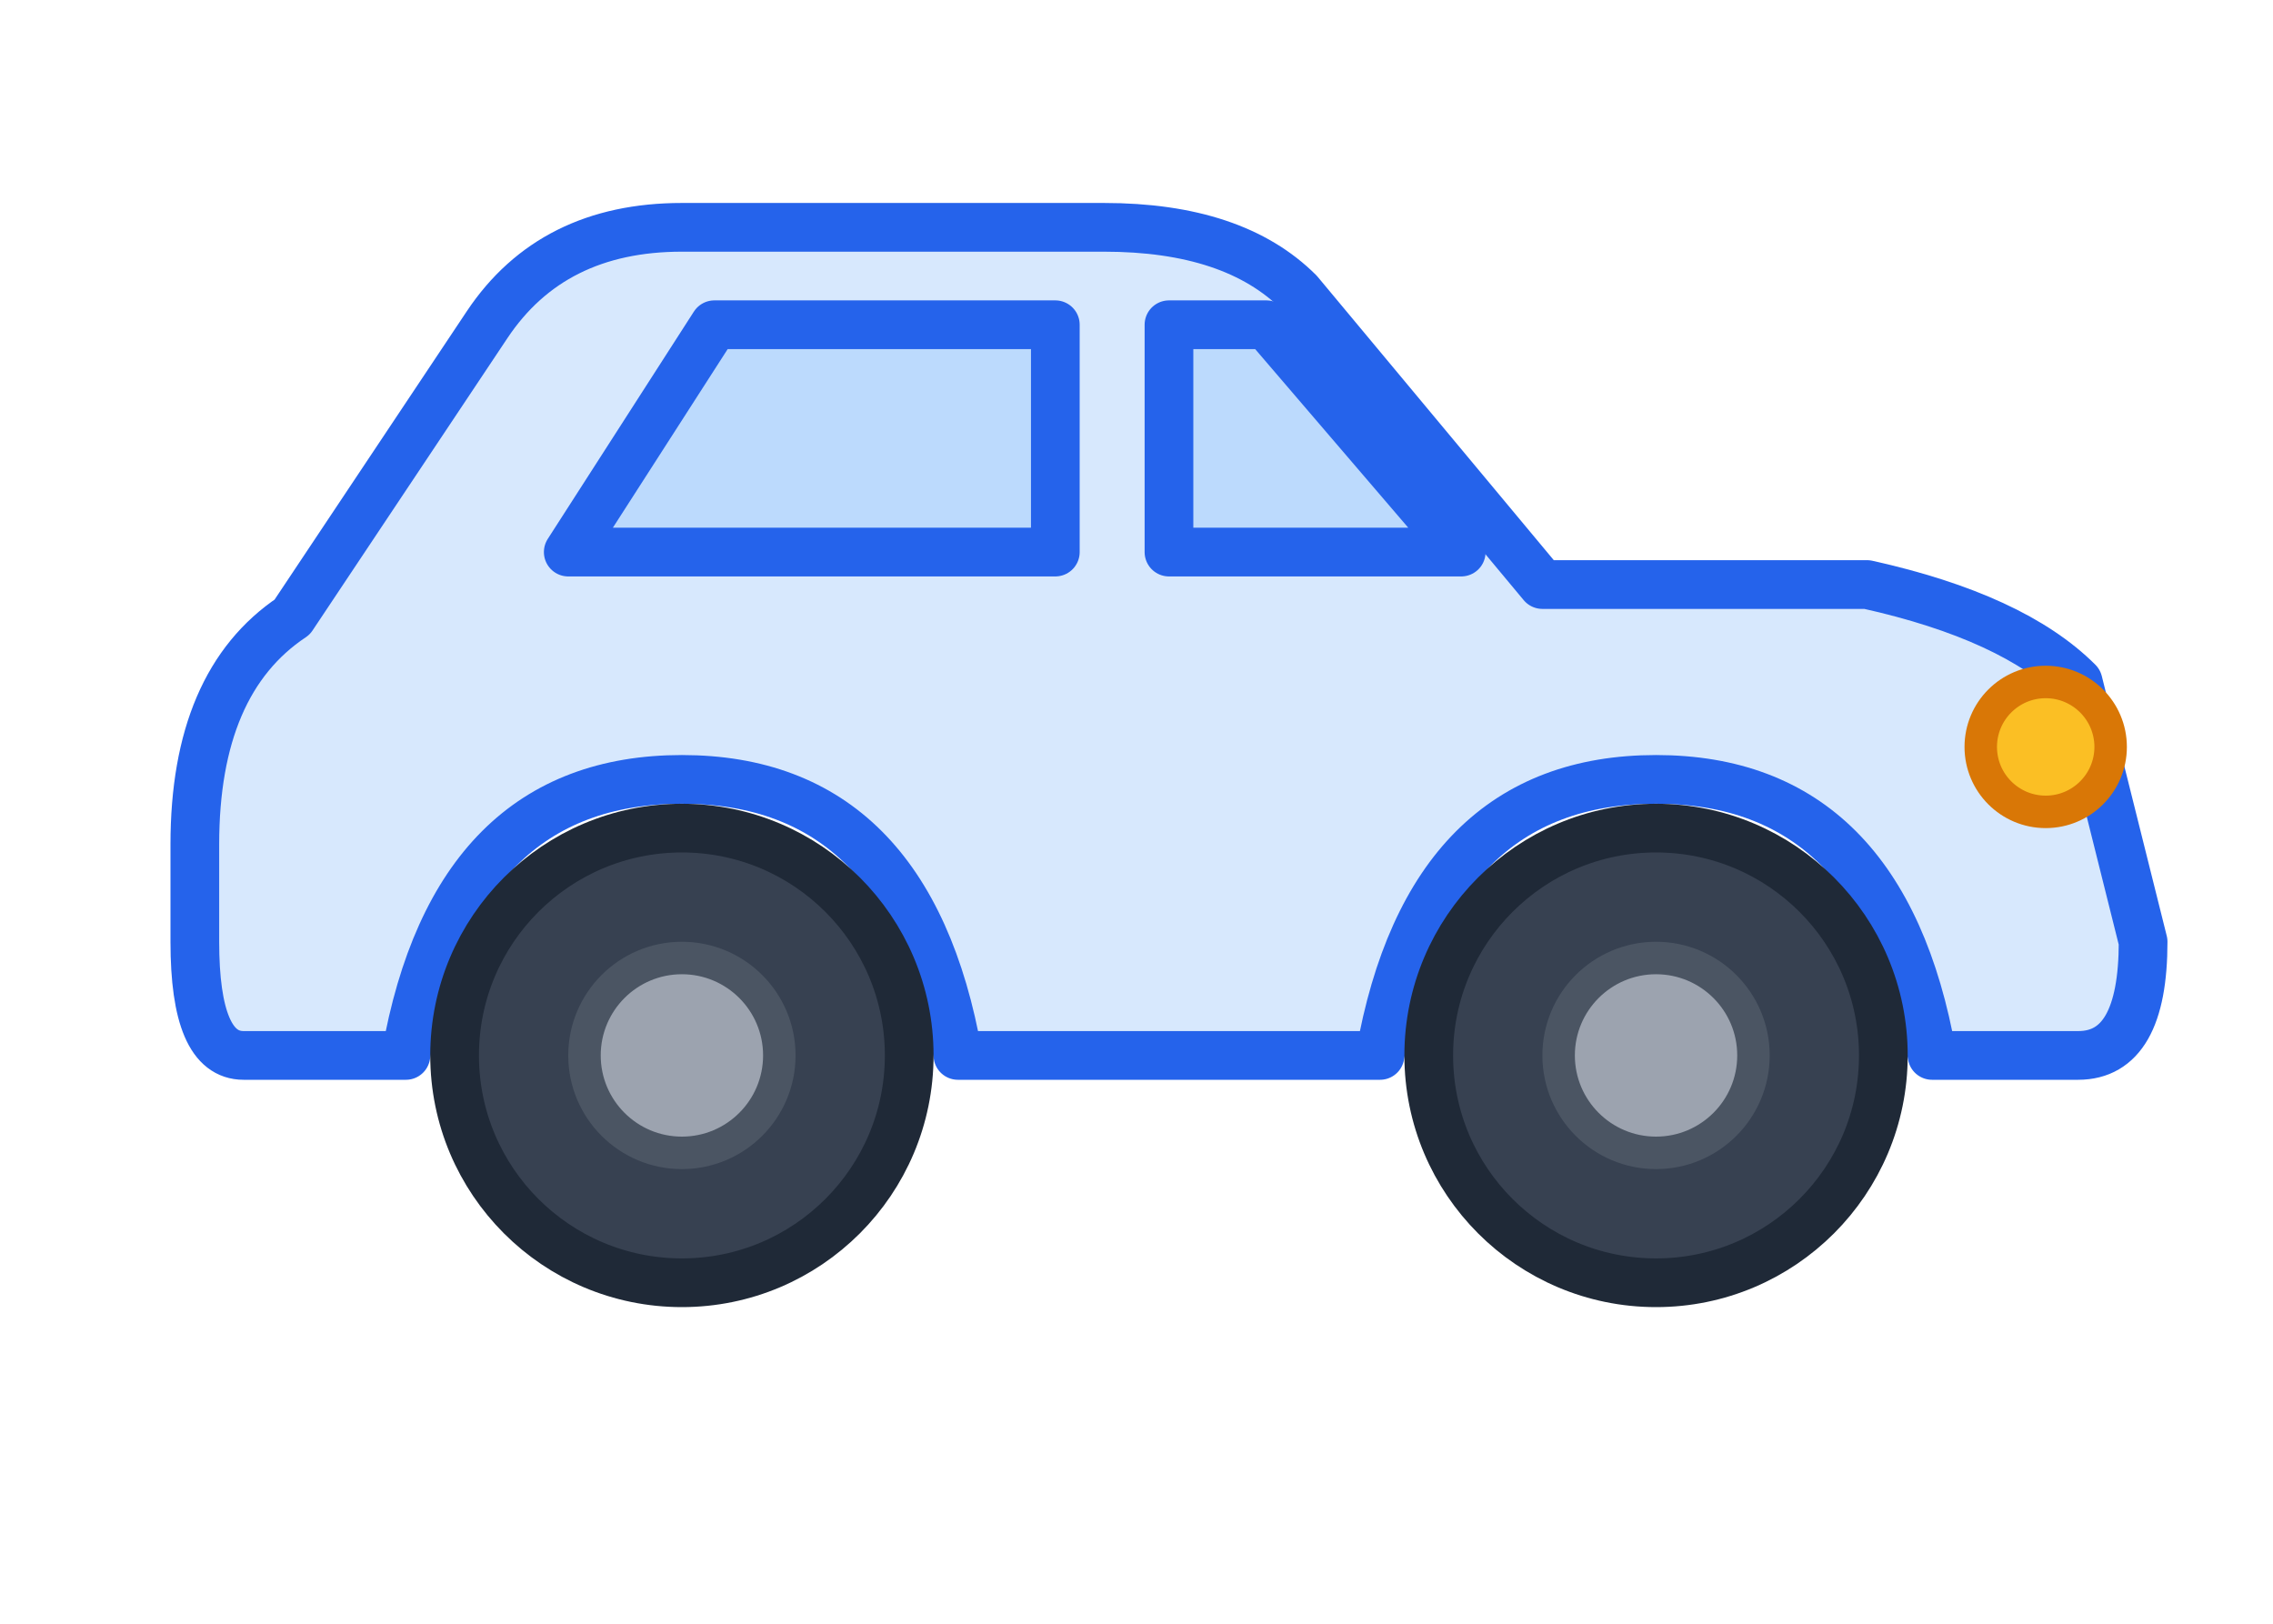
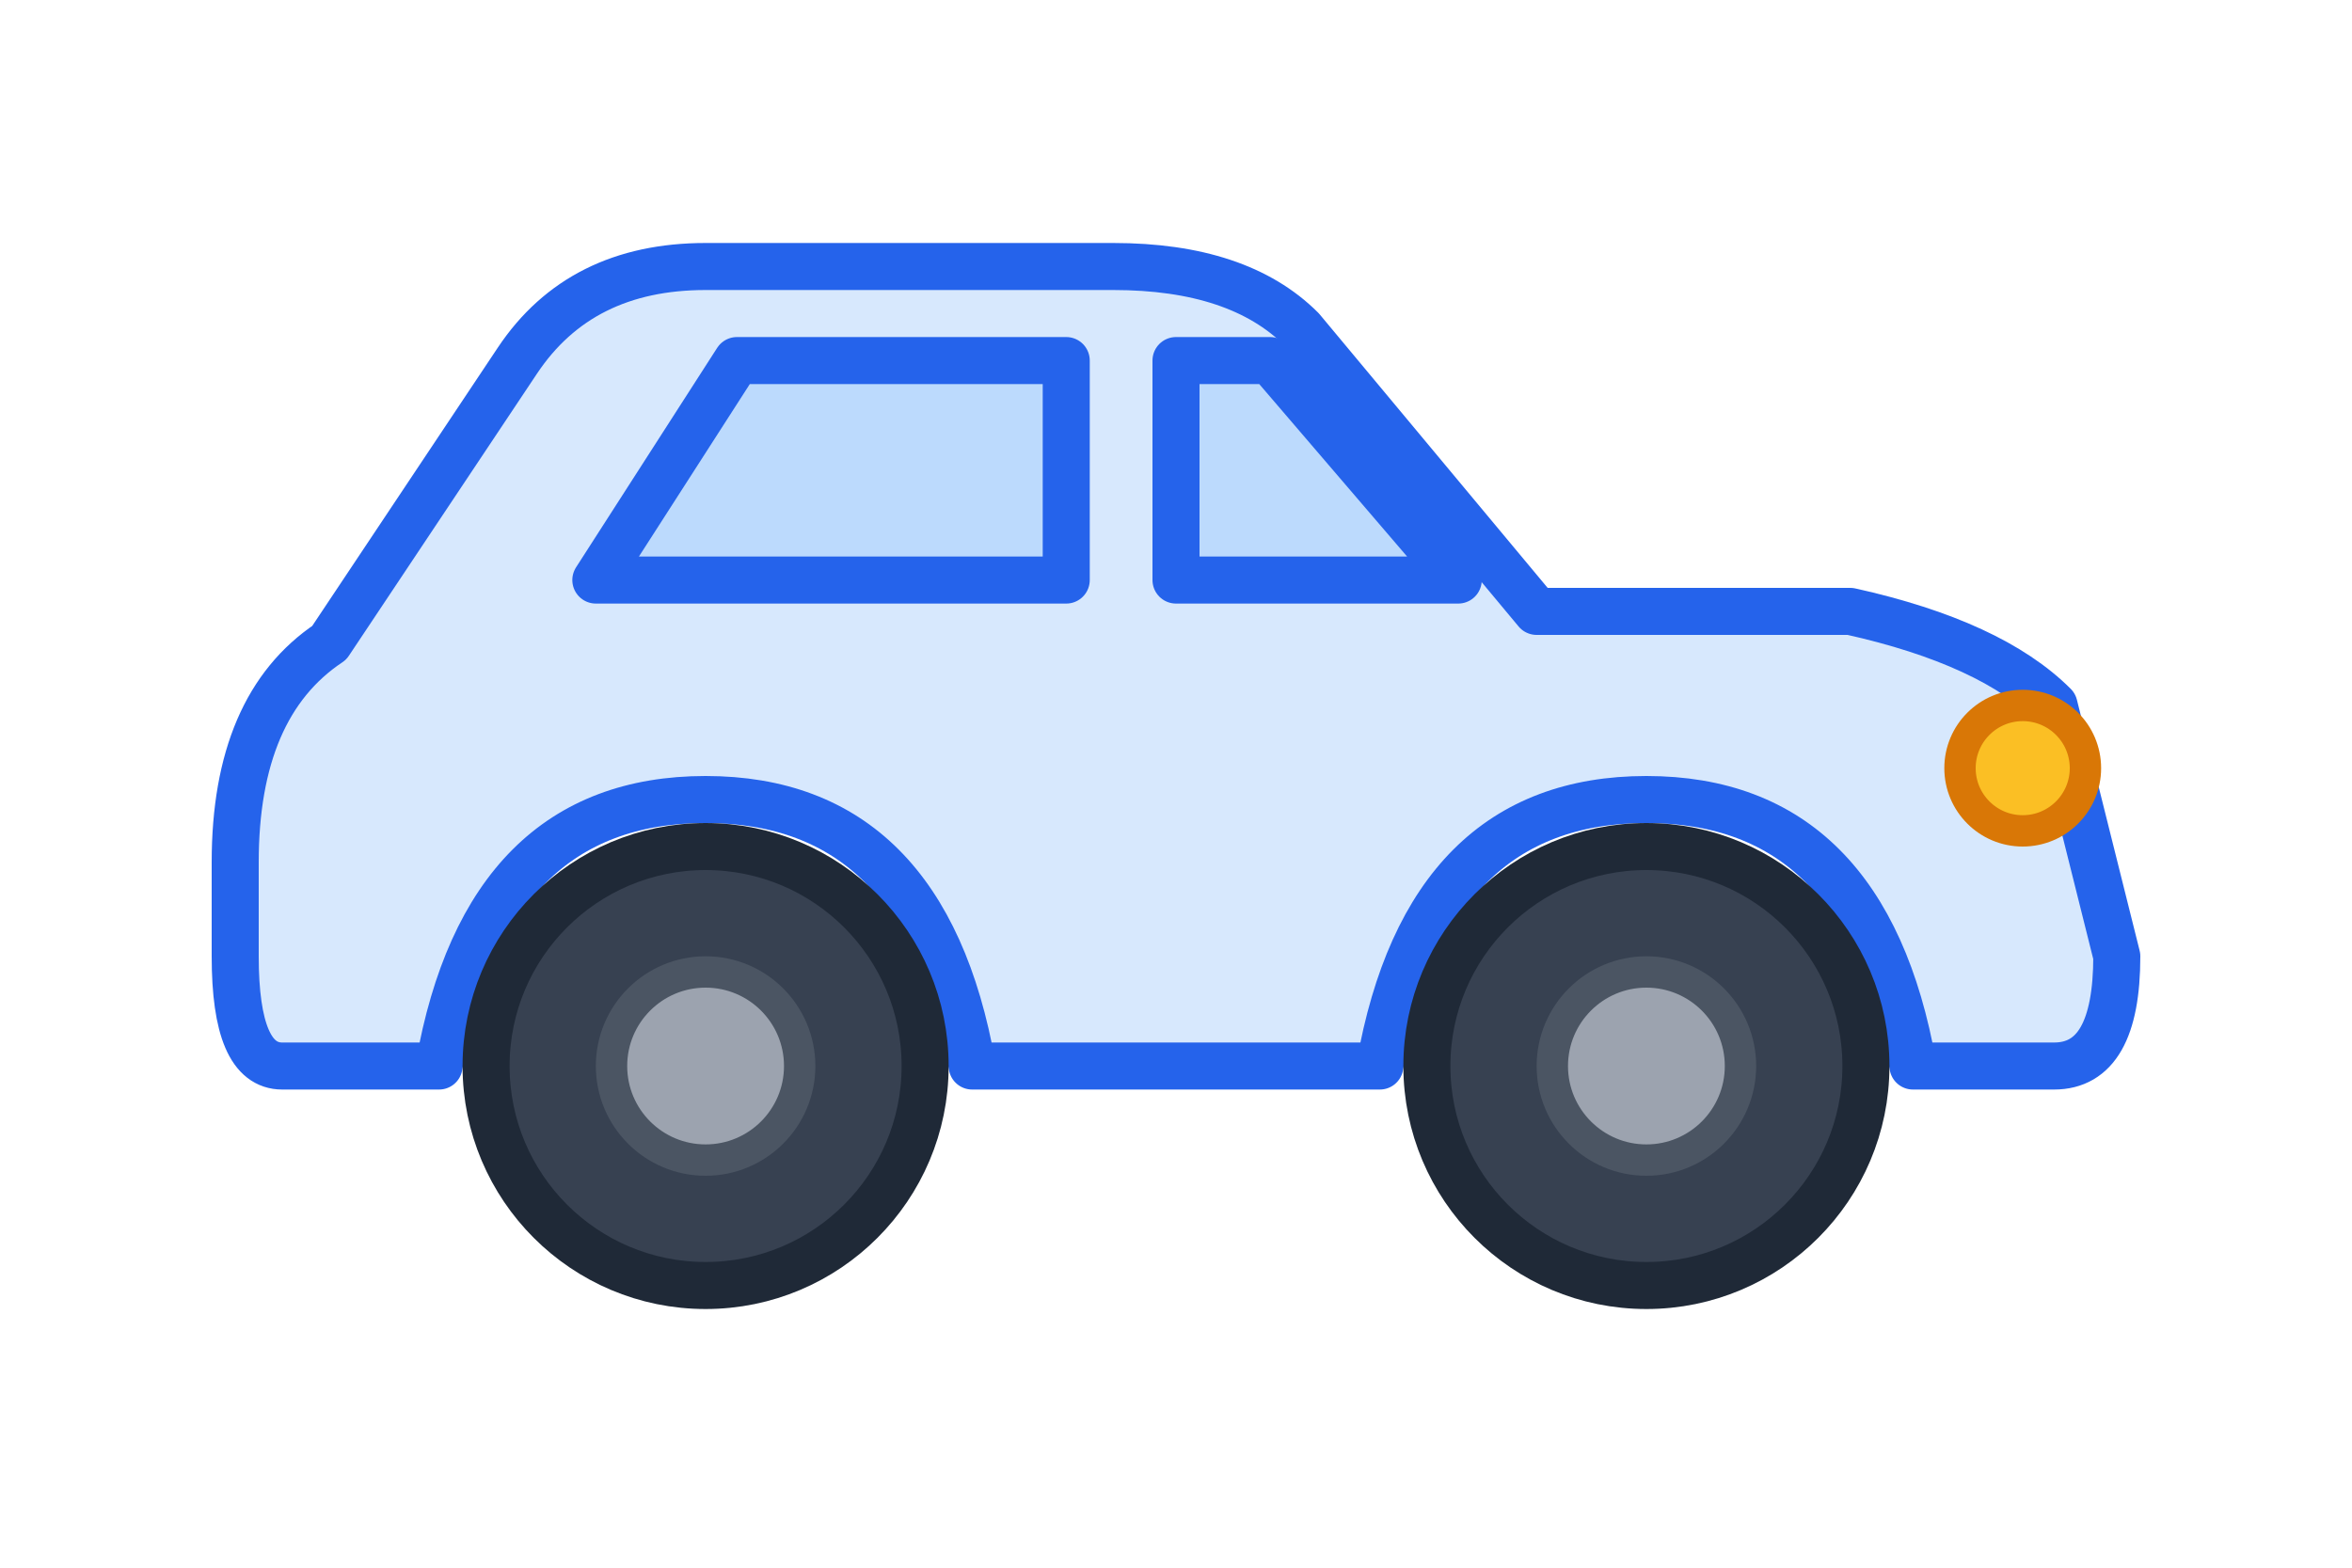
- <svg xmlns="http://www.w3.org/2000/svg" viewBox="0 0 140 100" width="140" height="100">
+ <svg xmlns="http://www.w3.org/2000/svg" viewBox="0 0 150 100" width="150" height="100">
  <g fill="none" stroke="#2563eb" stroke-width="3" stroke-linecap="round" stroke-linejoin="round">
-     <path d="M 15 65 L 25 65 Q 28 48 42 48 Q 56 48 59 65 L 85 65 Q 88 48 102 48 Q 116 48 119 65 L 128 65 Q 132 65 132 58 L 128 42 Q 124 38 115 36 L 95 36 L 80 18 Q 76 14 68 14 L 42 14 Q 34 14 30 20 L 18 38 Q 12 42 12 52 L 12 58 Q 12 65 15 65 Z" fill="#60a5fa" fill-opacity="0.25" />
-     <path d="M 35 34 L 44 20 L 65 20 L 65 34 Z" fill="#93c5fd" fill-opacity="0.4" />
-     <path d="M 72 34 L 72 20 L 78 20 L 90 34 Z" fill="#93c5fd" fill-opacity="0.4" />
-     <circle cx="126" cy="46" r="4" fill="#fbbf24" stroke="#d97706" stroke-width="2" />
-     <circle cx="42" cy="65" r="14" fill="#374151" stroke="#1f2937" stroke-width="3" />
-     <circle cx="42" cy="65" r="6" fill="#9ca3af" stroke="#4b5563" stroke-width="2" />
-     <circle cx="102" cy="65" r="14" fill="#374151" stroke="#1f2937" stroke-width="3" />
-     <circle cx="102" cy="65" r="6" fill="#9ca3af" stroke="#4b5563" stroke-width="2" />
+     <path d="M 18 68 L 28 68 Q 31 51 45 51 Q 59 51 62 68 L 88 68 Q 91 51 105 51 Q 119 51 122 68 L 131 68 Q 135 68 135 61 L 131 45 Q 127 41 118 39 L 98 39 L 83 21 Q 79 17 71 17 L 45 17 Q 37 17 33 23 L 21 41 Q 15 45 15 55 L 15 61 Q 15 68 18 68 Z" fill="#60a5fa" fill-opacity="0.25" />
+     <path d="M 38 37 L 47 23 L 68 23 L 68 37 Z" fill="#93c5fd" fill-opacity="0.4" />
+     <path d="M 75 37 L 75 23 L 81 23 L 93 37 Z" fill="#93c5fd" fill-opacity="0.4" />
+     <circle cx="129" cy="49" r="4" fill="#fbbf24" stroke="#d97706" stroke-width="2" />
+     <circle cx="45" cy="68" r="14" fill="#374151" stroke="#1f2937" stroke-width="3" />
+     <circle cx="45" cy="68" r="6" fill="#9ca3af" stroke="#4b5563" stroke-width="2" />
+     <circle cx="105" cy="68" r="14" fill="#374151" stroke="#1f2937" stroke-width="3" />
+     <circle cx="105" cy="68" r="6" fill="#9ca3af" stroke="#4b5563" stroke-width="2" />
  </g>
</svg>
